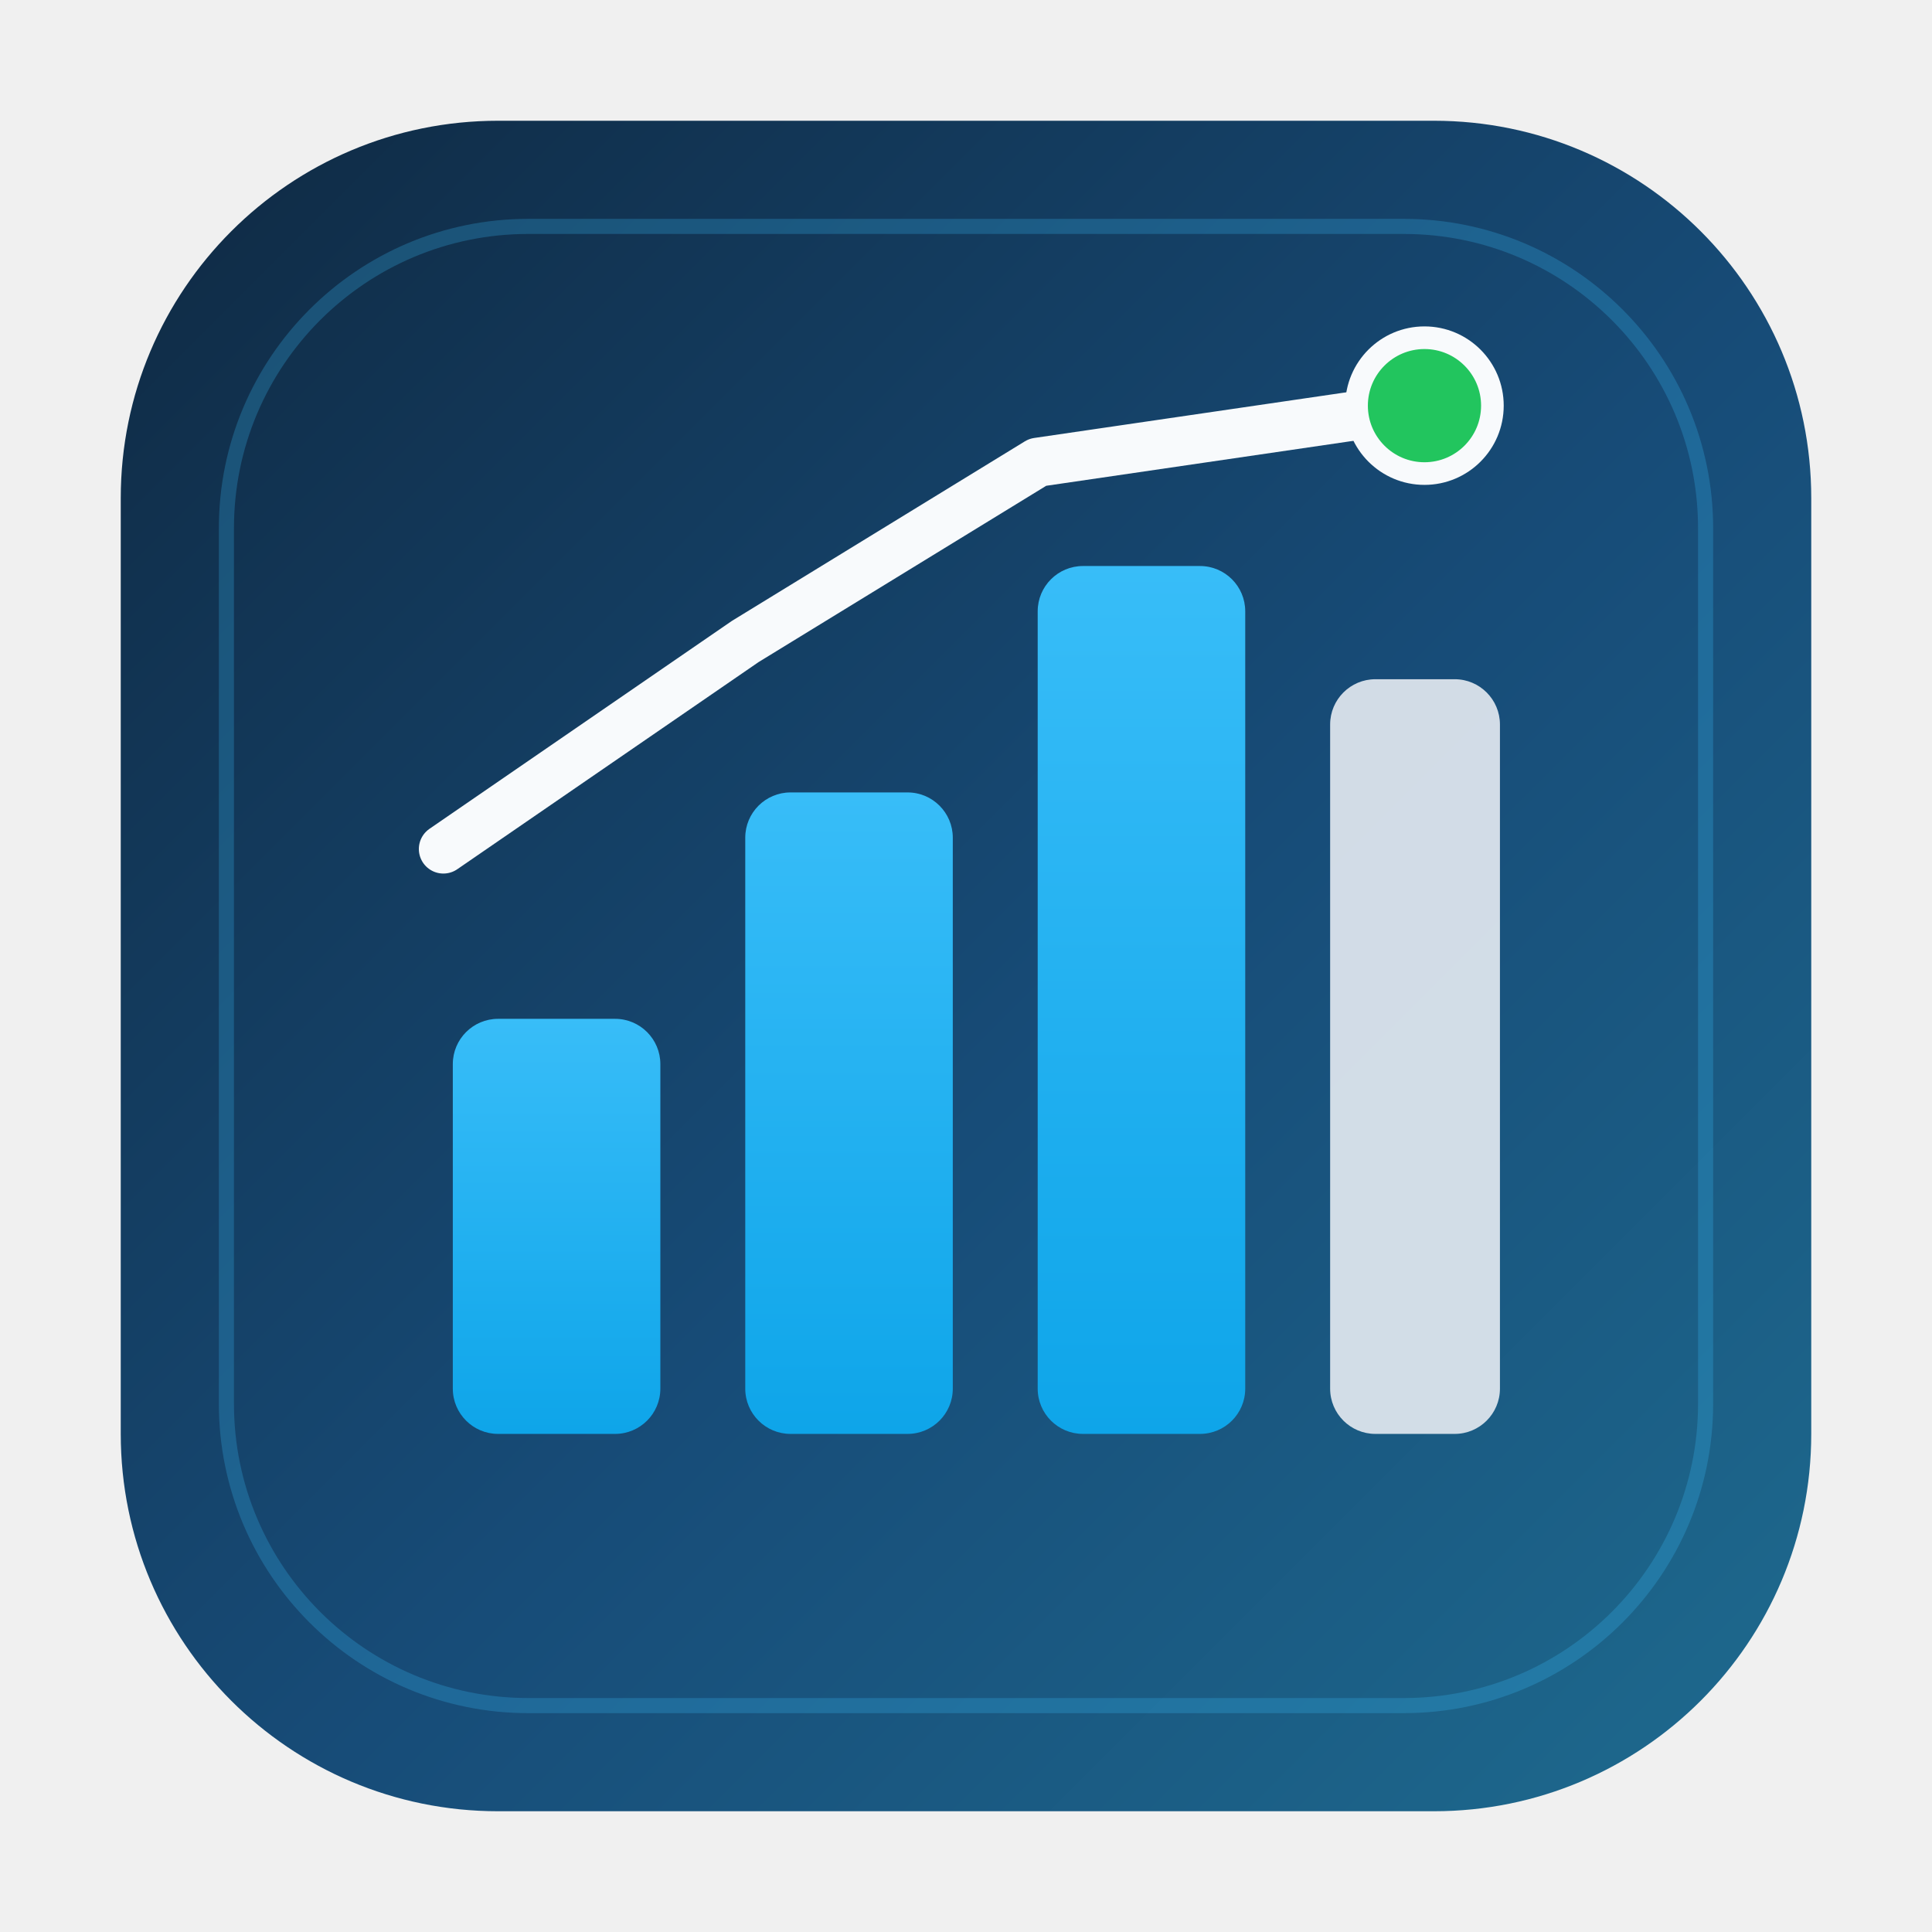
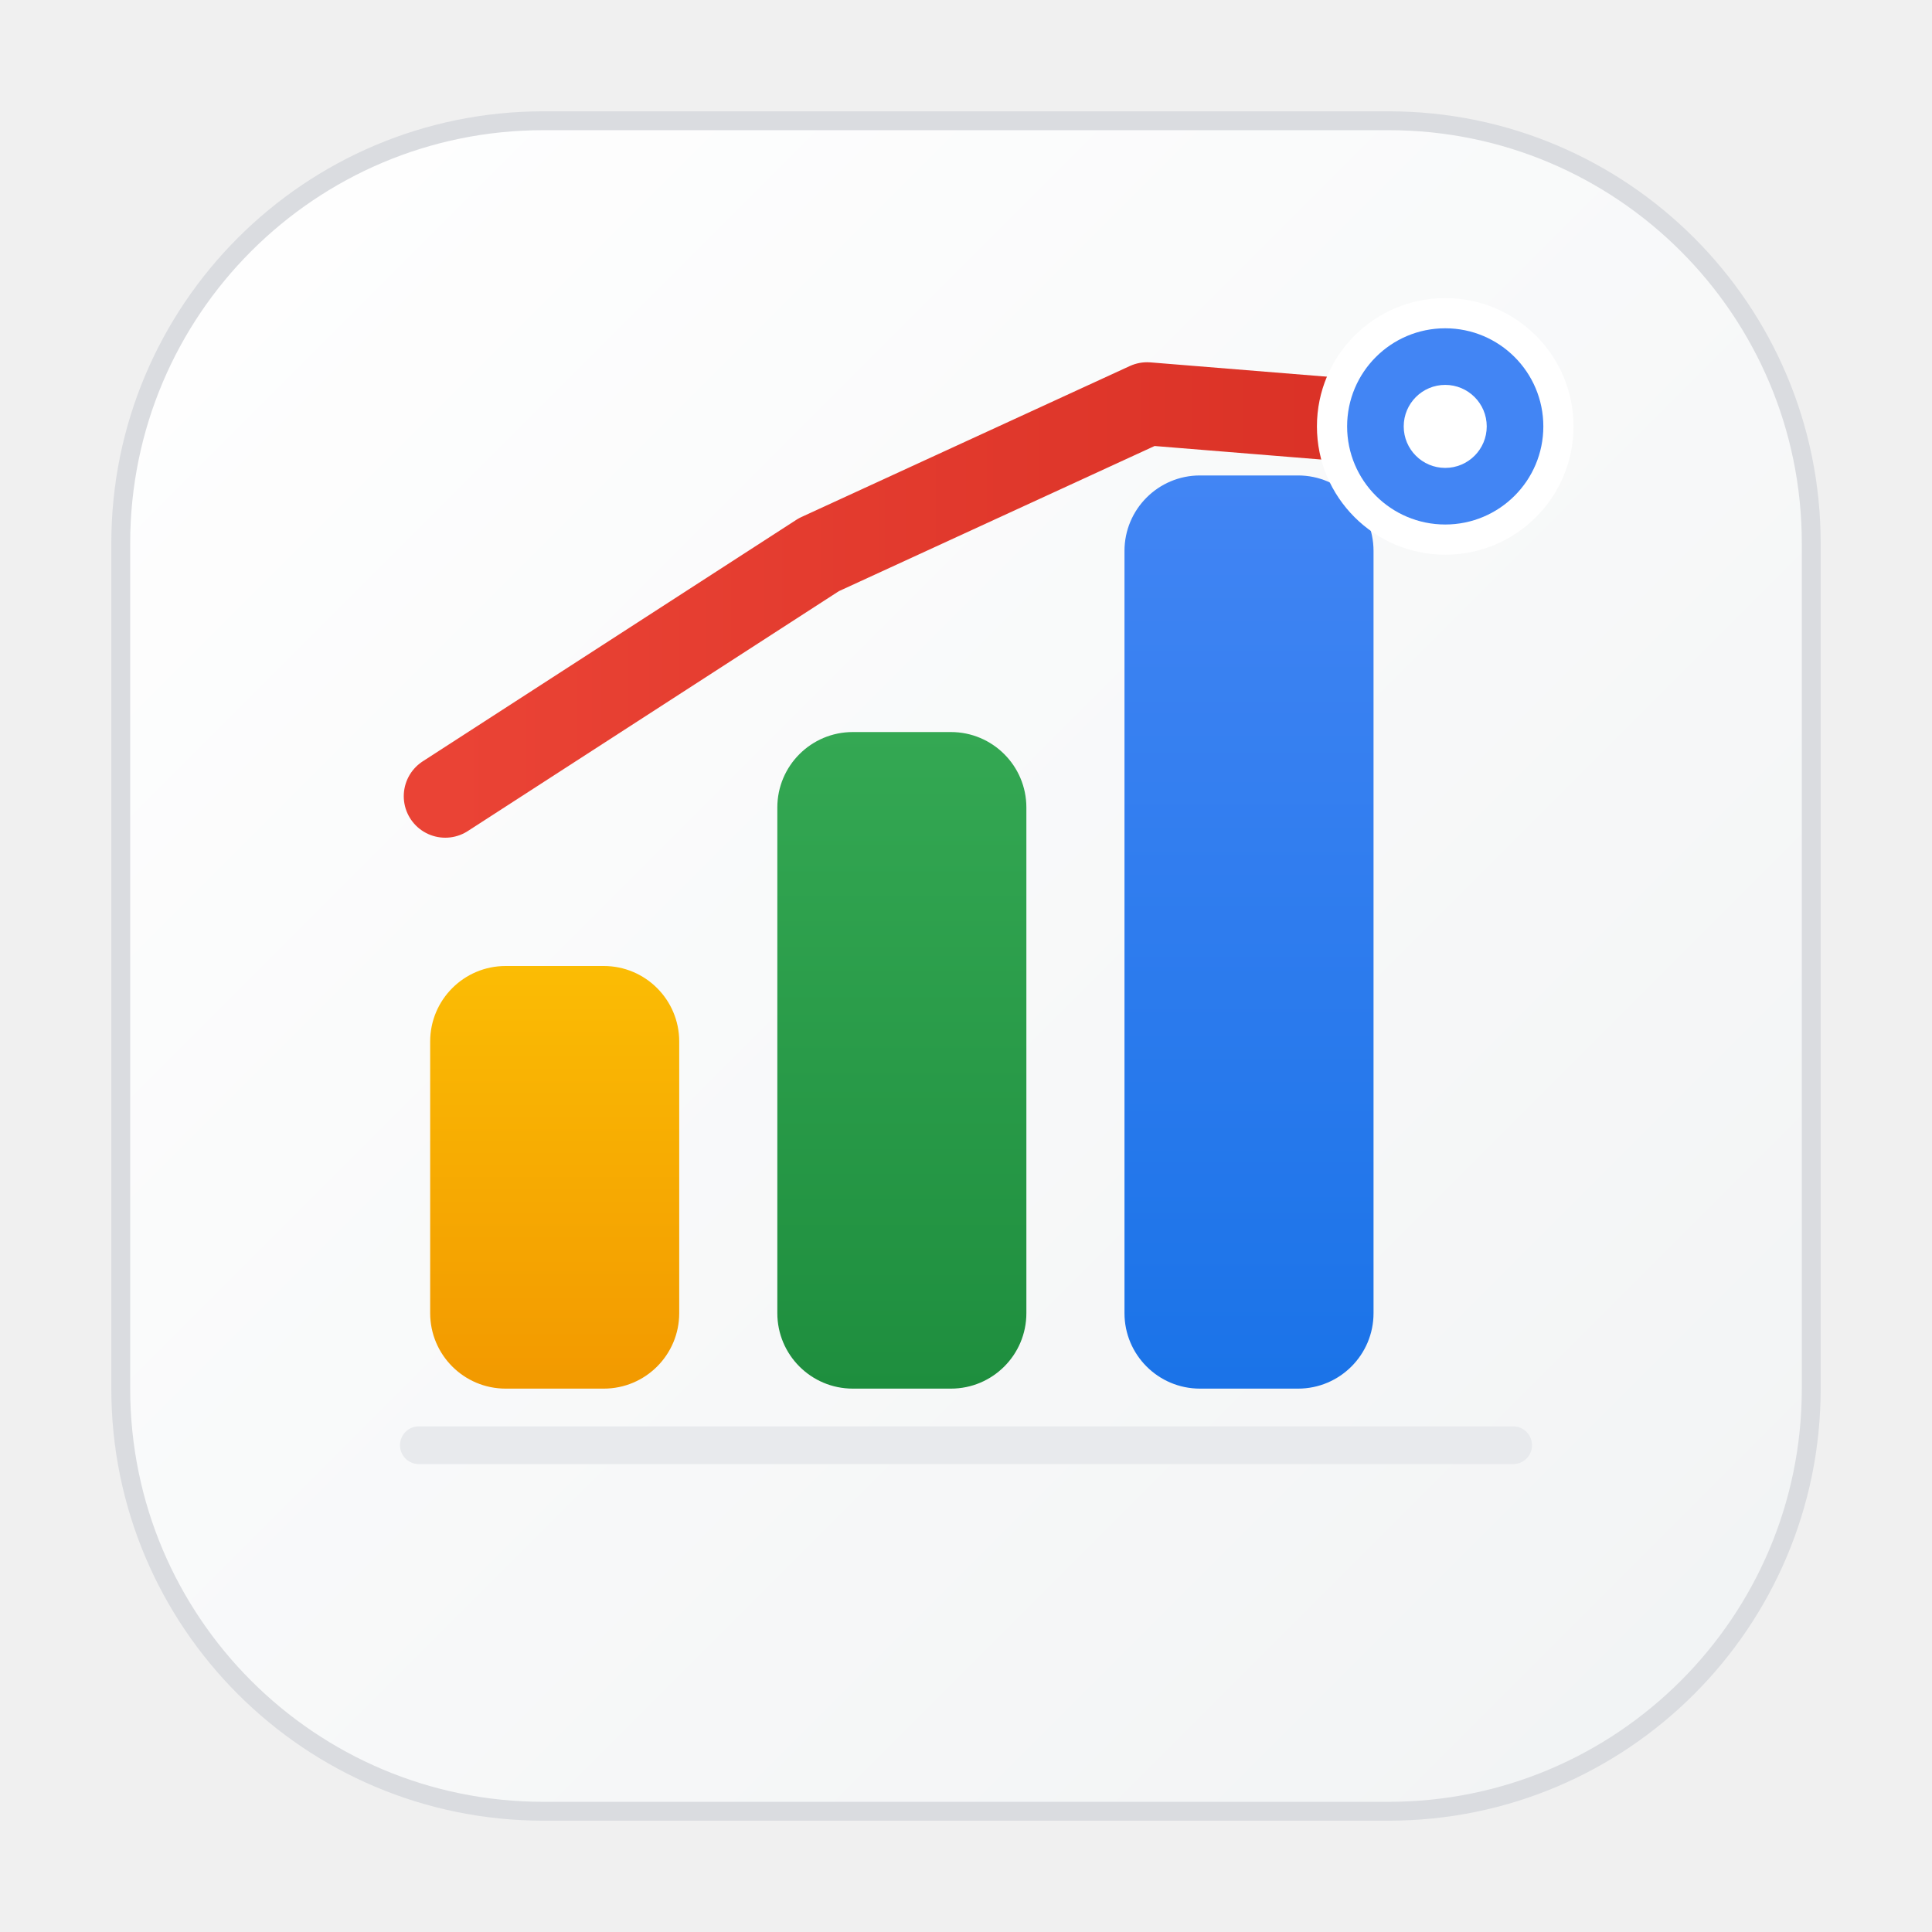
- <svg xmlns="http://www.w3.org/2000/svg" width="1024" height="1024" viewBox="0 0 1024 1024">
+ <svg xmlns="http://www.w3.org/2000/svg" width="1024" height="1024" viewBox="0 0 1024 1024" role="img" aria-label="Stata MCP Studio">
  <defs>
-     <linearGradient id="bg" x1="0%" y1="0%" x2="100%" y2="100%">
-       <stop offset="0%" stop-color="#0f2942" />
-       <stop offset="55%" stop-color="#174c78" />
-       <stop offset="100%" stop-color="#1e6b8f" />
+     <linearGradient id="surface" x1="0%" y1="0%" x2="100%" y2="100%">
+       <stop offset="0%" stop-color="#FFFFFF" />
+       <stop offset="100%" stop-color="#F1F3F4" />
    </linearGradient>
-     <linearGradient id="bar" x1="0%" y1="0%" x2="0%" y2="100%">
-       <stop offset="0%" stop-color="#38bdf8" />
-       <stop offset="100%" stop-color="#0ea5e9" />
+     <linearGradient id="g-yellow" x1="0%" y1="0%" x2="0%" y2="100%">
+       <stop offset="0%" stop-color="#FBBC04" />
+       <stop offset="100%" stop-color="#F29900" />
+     </linearGradient>
+     <linearGradient id="g-green" x1="0%" y1="0%" x2="0%" y2="100%">
+       <stop offset="0%" stop-color="#34A853" />
+       <stop offset="100%" stop-color="#1E8E3E" />
+     </linearGradient>
+     <linearGradient id="g-blue" x1="0%" y1="0%" x2="0%" y2="100%">
+       <stop offset="0%" stop-color="#4285F4" />
+       <stop offset="100%" stop-color="#1A73E8" />
+     </linearGradient>
+     <linearGradient id="g-red" x1="0%" y1="0%" x2="100%" y2="0%">
+       <stop offset="0%" stop-color="#EA4335" />
+       <stop offset="100%" stop-color="#D93025" />
    </linearGradient>
  </defs>
-   <rect x="64" y="64" width="896" height="896" rx="200" fill="url(#bg)" />
-   <rect x="120" y="120" width="784" height="784" rx="160" fill="none" stroke="#38bdf8" stroke-opacity="0.25" stroke-width="8" />
-   <rect x="240" y="540" width="110" height="220" rx="24" fill="url(#bar)" />
-   <rect x="395" y="420" width="110" height="340" rx="24" fill="url(#bar)" />
-   <rect x="550" y="300" width="110" height="460" rx="24" fill="url(#bar)" />
-   <path d="M235 450 L395 340 L550 245 L755 215" fill="none" stroke="#f8fafc" stroke-width="26" stroke-linecap="round" stroke-linejoin="round" />
-   <circle cx="755" cy="215" r="36" fill="#22c55e" stroke="#f8fafc" stroke-width="12" />
-   <rect x="705" y="360" width="90" height="400" rx="24" fill="#e2e8f0" fill-opacity="0.92" />
+   <rect x="64" y="64" width="896" height="896" rx="224" fill="url(#surface)" stroke="#DADCE0" stroke-width="10" />
+   <rect x="212" y="756" width="600" height="20" rx="10" fill="#E8EAED" />
+   <rect x="228" y="512" width="132" height="224" rx="40" fill="url(#g-yellow)" />
+   <rect x="412" y="388" width="132" height="348" rx="40" fill="url(#g-green)" />
+   <rect x="596" y="252" width="132" height="484" rx="40" fill="url(#g-blue)" />
+   <path d="M236 422 L434 294 L608 214 L756 226" fill="none" stroke="url(#g-red)" stroke-width="44" stroke-linecap="round" stroke-linejoin="round" />
+   <circle cx="766" cy="226" r="68" fill="#FFFFFF" />
+   <circle cx="766" cy="226" r="52" fill="#4285F4" />
+   <circle cx="766" cy="226" r="22" fill="#FFFFFF" />
</svg>
